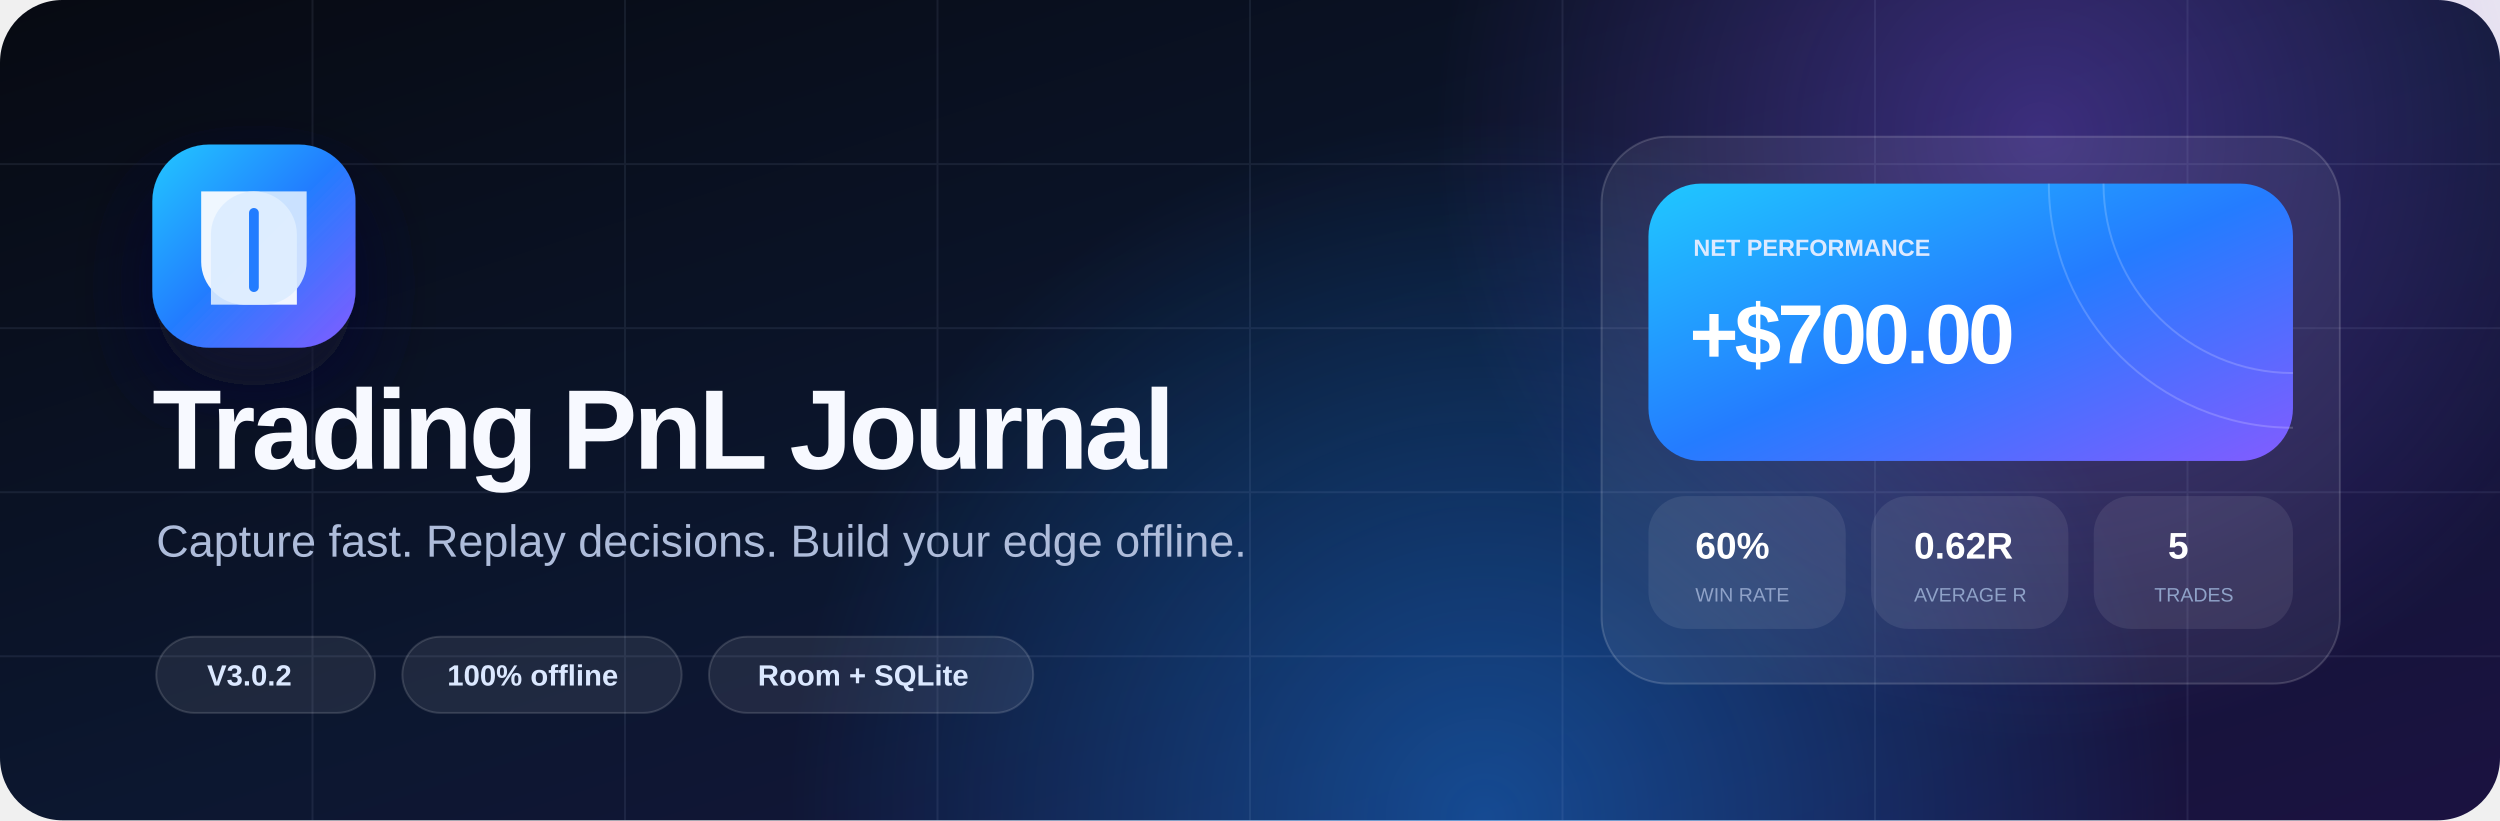
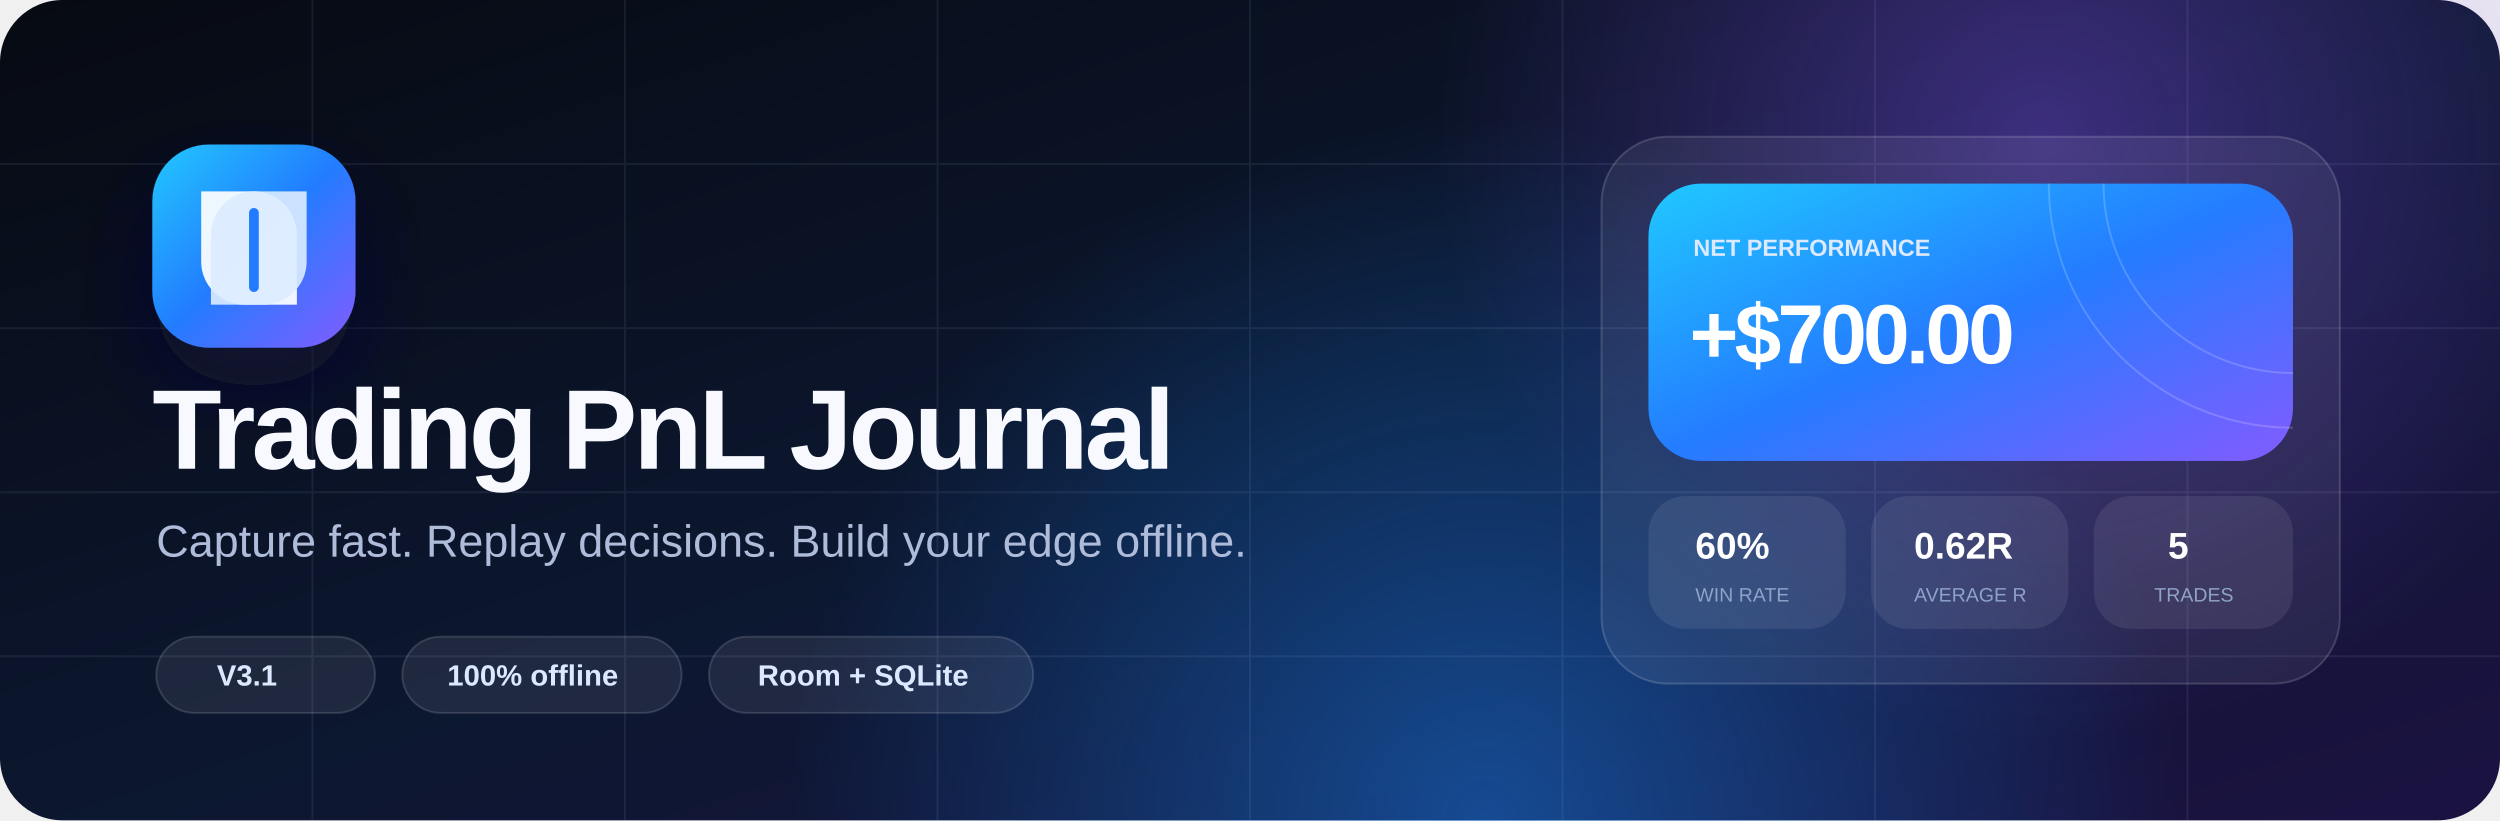
<svg xmlns="http://www.w3.org/2000/svg" width="1280" height="420" viewBox="0 0 1280 420" role="img" aria-labelledby="title desc">
  <defs>
    <linearGradient id="bg" x1="0" y1="0" x2="1" y2="1">
      <stop offset="0" stop-color="#070a12" />
      <stop offset=".52" stop-color="#0c1730" />
      <stop offset="1" stop-color="#1b1241" />
    </linearGradient>
    <linearGradient id="accent" x1="0" y1="0" x2="1" y2="1">
      <stop offset="0" stop-color="#20c8ff" />
      <stop offset=".5" stop-color="#247cff" />
      <stop offset="1" stop-color="#825cff" />
    </linearGradient>
    <radialGradient id="glowA">
      <stop stop-color="#168dff" stop-opacity=".45" />
      <stop offset="1" stop-color="#168dff" stop-opacity="0" />
    </radialGradient>
    <radialGradient id="glowB">
      <stop stop-color="#8a55ff" stop-opacity=".38" />
      <stop offset="1" stop-color="#8a55ff" stop-opacity="0" />
    </radialGradient>
    <filter id="shadow" x="-40%" y="-40%" width="180%" height="180%">
      <feDropShadow dx="0" dy="20" stdDeviation="22" flood-color="#071737" flood-opacity=".75" />
    </filter>
  </defs>
  <rect width="1280" height="420" rx="32" fill="url(#bg)" />
  <circle cx="1045" cy="70" r="310" fill="url(#glowB)" />
  <circle cx="760" cy="420" r="360" fill="url(#glowA)" />
  <g opacity=".08" stroke="#c8d7ff">
    <path d="M0 84h1280M0 168h1280M0 252h1280M0 336h1280" />
    <path d="M160 0v420M320 0v420M480 0v420M640 0v420M800 0v420M960 0v420M1120 0v420" />
  </g>
  <g transform="translate(78 74)" filter="url(#shadow)">
    <rect width="104" height="104" rx="29" fill="url(#accent)" />
    <path d="M25 24h27c12 0 22 10 22 22v36H47c-12 0-22-10-22-22V24z" fill="#f7fbff" fill-opacity=".96" />
    <path d="M79 24H52c-12 0-22 10-22 22v36h27c12 0 22-10 22-22V24z" fill="#dcecff" fill-opacity=".9" />
    <path d="M52 35v38" stroke="#247cff" stroke-width="5" stroke-linecap="round" />
  </g>
  <text x="78" y="240" fill="#f7f9ff" font-family="Segoe UI,Arial,sans-serif" font-size="58" font-weight="700" letter-spacing="-2">Trading PnL Journal</text>
  <text x="80" y="285" fill="#aebcda" font-family="Segoe UI,Arial,sans-serif" font-size="23">Capture fast. Replay decisions. Build your edge offline.</text>
  <g transform="translate(80 326)" font-family="Segoe UI,Arial,sans-serif" font-size="15" font-weight="600">
    <rect width="112" height="39" rx="19.5" fill="#fff" fill-opacity=".08" stroke="#fff" stroke-opacity=".14" />
-     <text x="26" y="25" fill="#dbe8ff">V3.0.2</text>
+     <text x="31" y="25" fill="#dbe8ff">V3.1</text>
    <rect x="126" width="143" height="39" rx="19.5" fill="#fff" fill-opacity=".08" stroke="#fff" stroke-opacity=".14" />
    <text x="149" y="25" fill="#dbe8ff">100% offline</text>
    <rect x="283" width="166" height="39" rx="19.5" fill="#fff" fill-opacity=".08" stroke="#fff" stroke-opacity=".14" />
    <text x="308" y="25" fill="#dbe8ff">Room + SQLite</text>
  </g>
  <g transform="translate(820 70)">
    <rect width="378" height="280" rx="34" fill="#fff" fill-opacity=".07" stroke="#fff" stroke-opacity=".16" />
    <rect x="24" y="24" width="330" height="142" rx="27" fill="url(#accent)" />
    <path d="M257 24a97 97 0 0 0 97 97M229 24a125 125 0 0 0 125 125" fill="none" stroke="#fff" stroke-opacity=".18" />
    <text x="47" y="61" fill="#dce9ff" font-family="Segoe UI,Arial,sans-serif" font-size="12" font-weight="700">NET PERFORMANCE</text>
    <text x="45" y="116" fill="#fff" font-family="Segoe UI,Arial,sans-serif" font-size="43" font-weight="700" letter-spacing="-2">+$700.00</text>
    <rect x="24" y="184" width="101" height="68" rx="19" fill="#fff" fill-opacity=".08" />
    <rect x="138" y="184" width="101" height="68" rx="19" fill="#fff" fill-opacity=".08" />
    <rect x="252" y="184" width="102" height="68" rx="19" fill="#fff" fill-opacity=".08" />
    <text x="48" y="216" fill="#fff" font-family="Segoe UI,Arial,sans-serif" font-size="19" font-weight="700">60%</text>
    <text x="160" y="216" fill="#fff" font-family="Segoe UI,Arial,sans-serif" font-size="19" font-weight="700">0.62R</text>
    <text x="290" y="216" fill="#fff" font-family="Segoe UI,Arial,sans-serif" font-size="19" font-weight="700">5</text>
    <text x="48" y="238" fill="#8fa2c8" font-family="Segoe UI,Arial,sans-serif" font-size="10">WIN RATE</text>
    <text x="160" y="238" fill="#8fa2c8" font-family="Segoe UI,Arial,sans-serif" font-size="10">AVERAGE R</text>
    <text x="283" y="238" fill="#8fa2c8" font-family="Segoe UI,Arial,sans-serif" font-size="10">TRADES</text>
  </g>
</svg>
